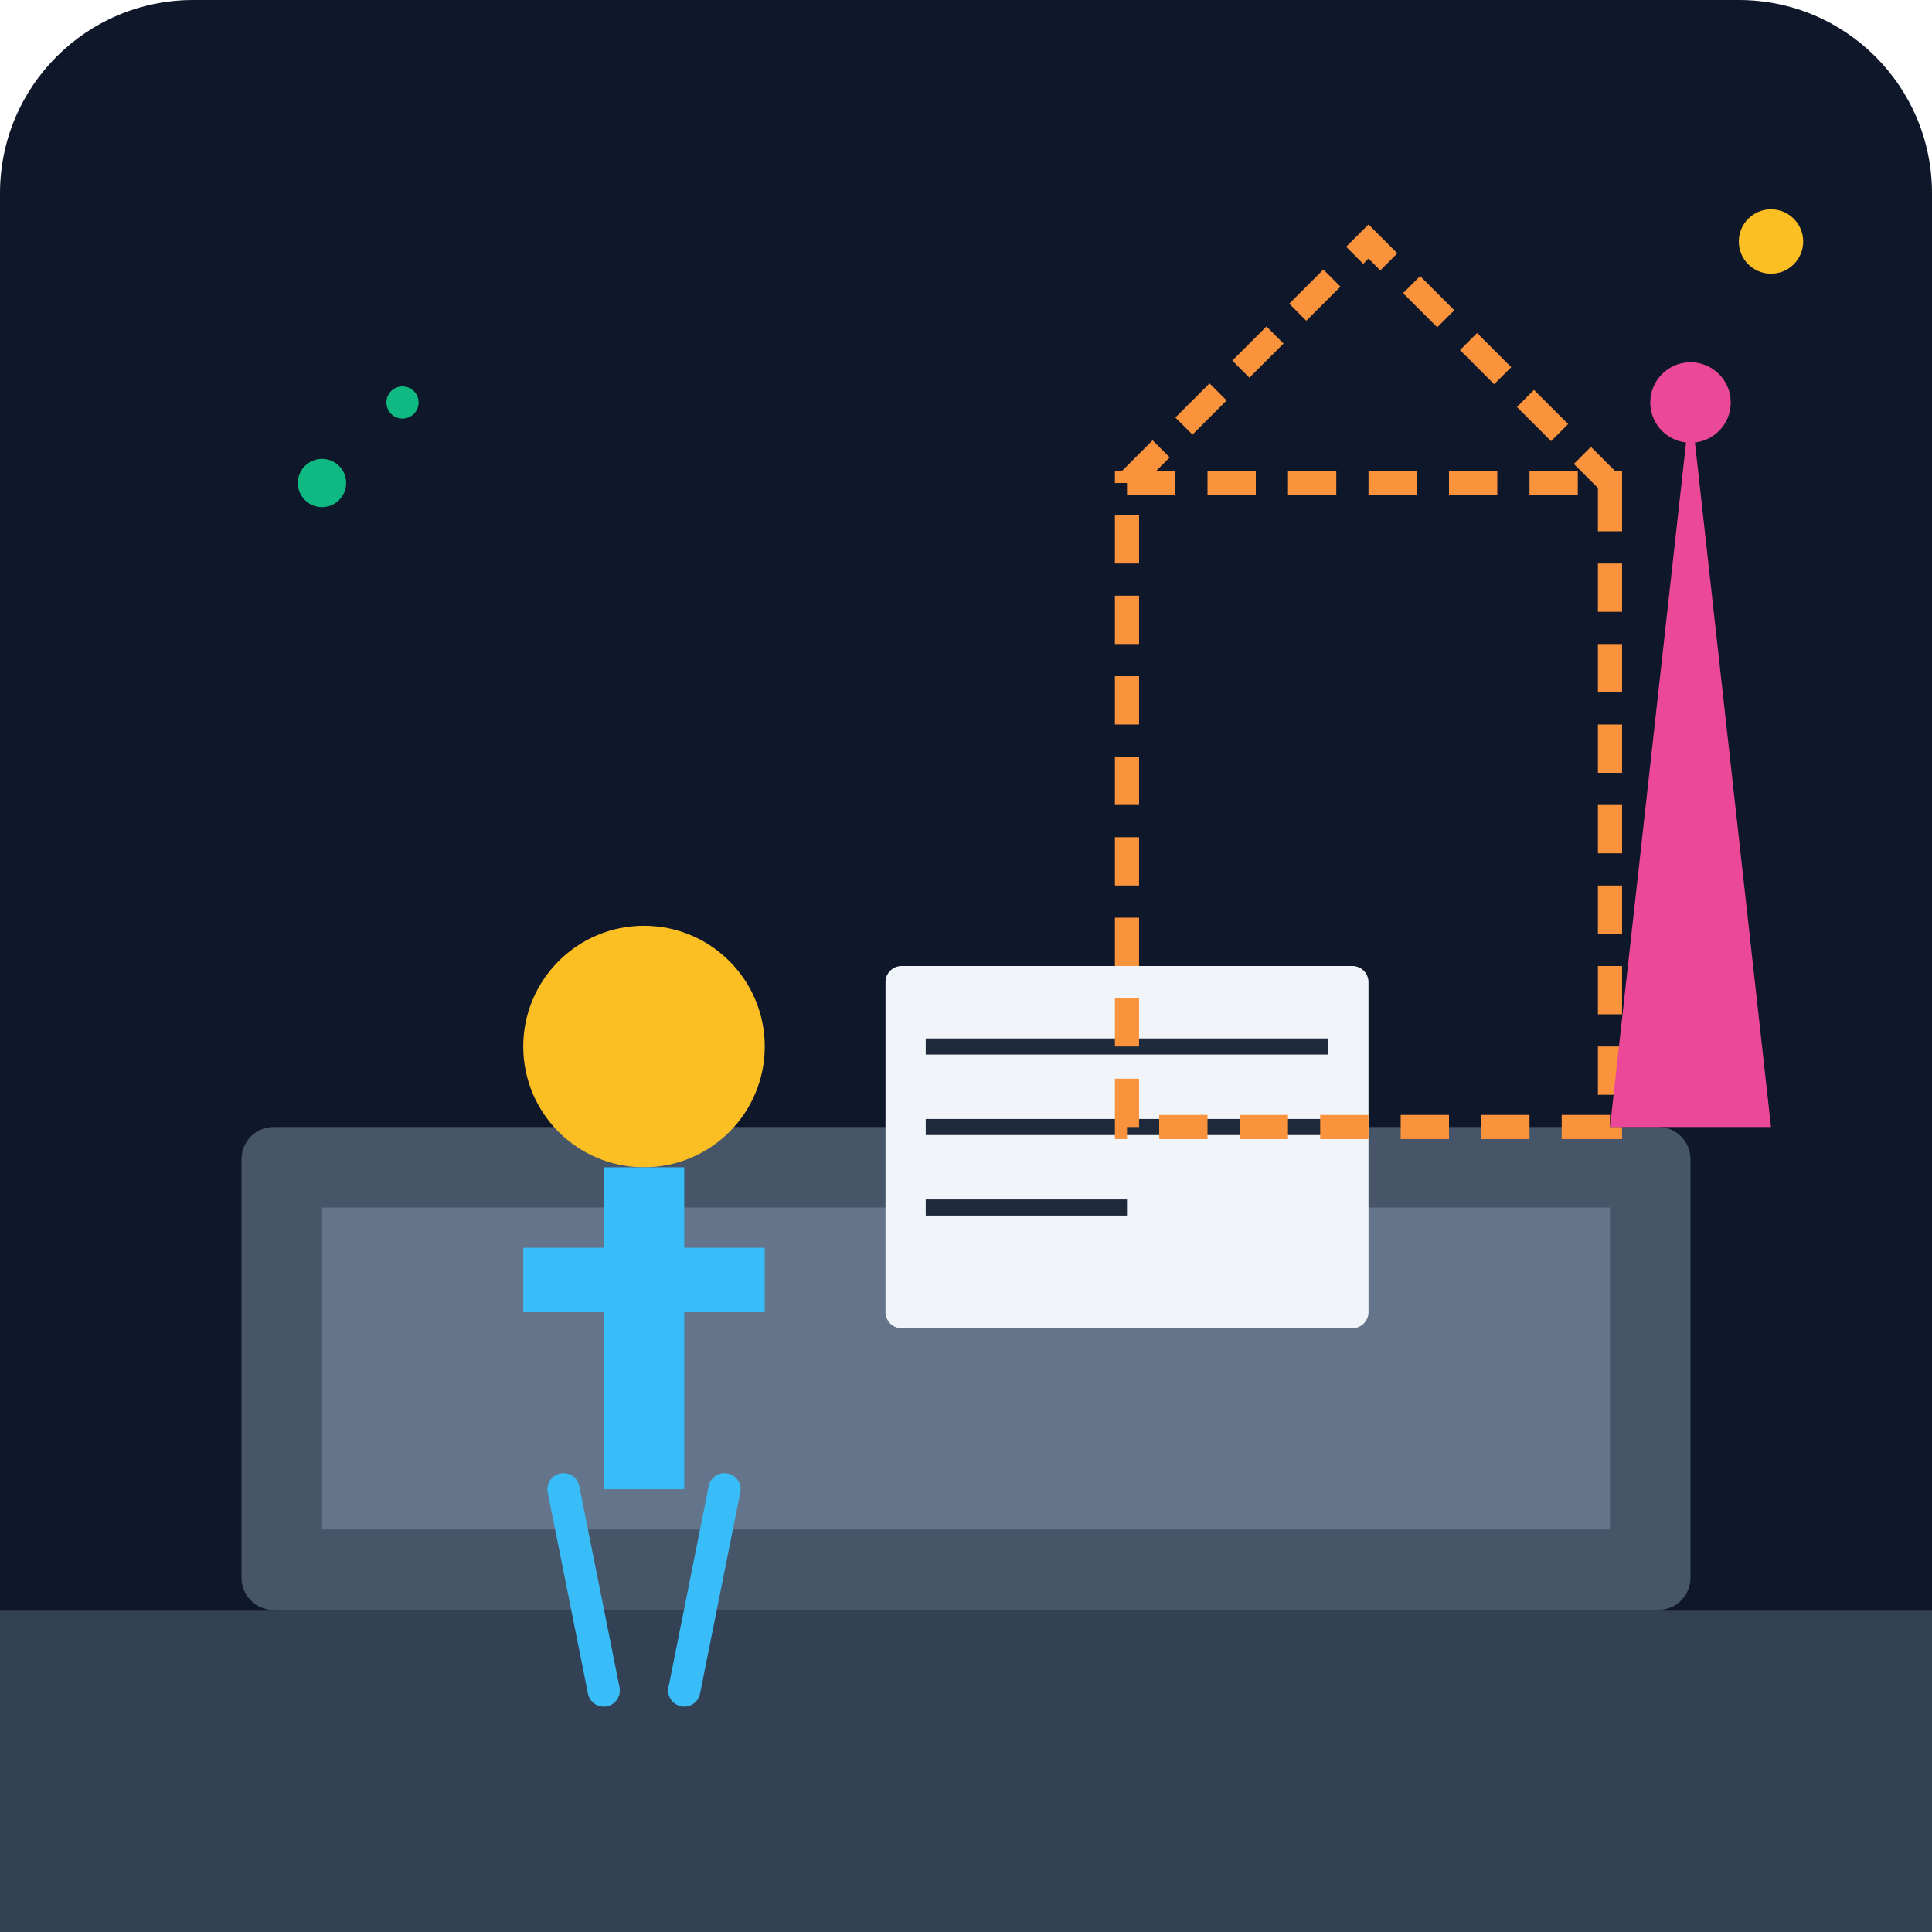
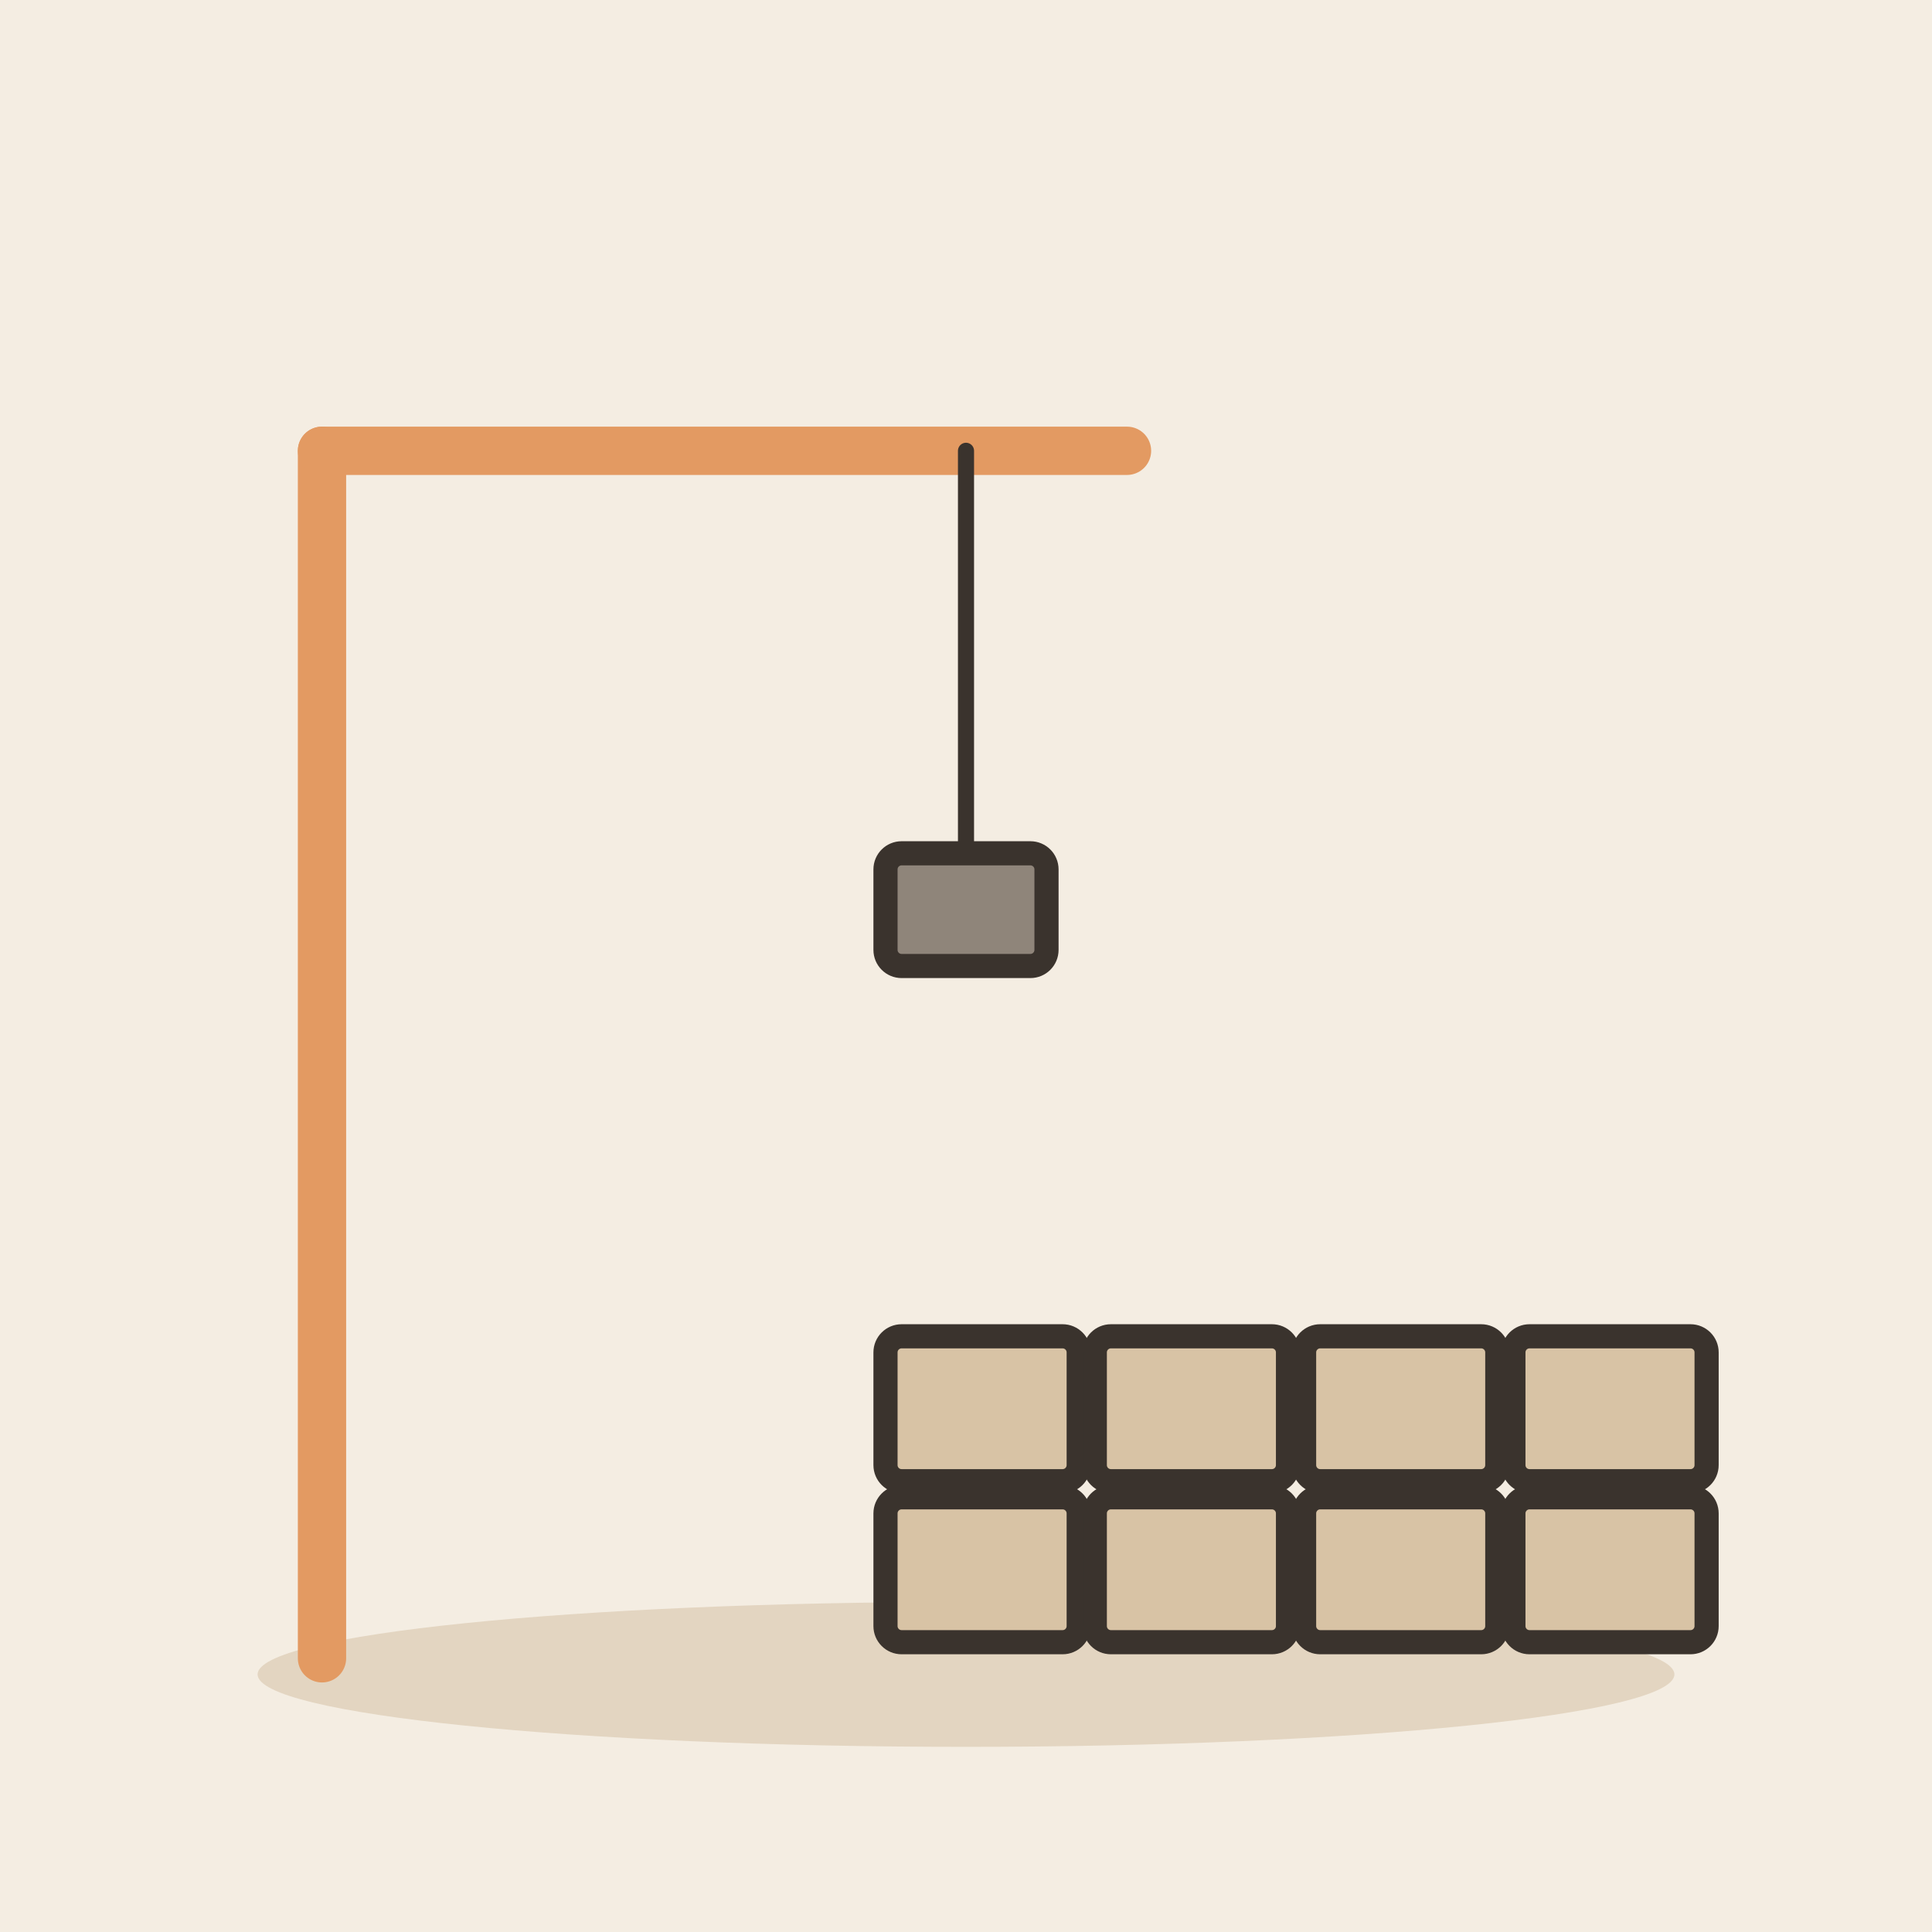
- <svg xmlns="http://www.w3.org/2000/svg" viewBox="0 0 240 240">
-   <defs>
-     <linearGradient id="bgGrad" x1="0" y1="0" x2="0" y2="240">
-       <stop offset="0%" stop-color="#0f172a" />
-       <stop offset="100%" stop-color="#1e293b" />
-     </linearGradient>
-   </defs>
-   <rect width="240" height="240" rx="24" fill="url(#bgGrad)" />
-   <path d="M0 200 L240 200 L240 240 L0 240 Z" fill="#334155" />
-   <rect x="30" y="140" width="180" height="60" rx="4" fill="#475569" />
-   <rect x="40" y="150" width="160" height="40" fill="#64748b" />
-   <g transform="translate(60, 110)">
-     <circle cx="20" cy="20" r="15" fill="#fbbf24" />
-     <rect x="15" y="35" width="10" height="40" fill="#38bdf8" />
-     <rect x="5" y="45" width="30" height="8" fill="#38bdf8" />
-     <path d="M10 75 L15 100 M30 75 L25 100" stroke="#38bdf8" stroke-width="4" stroke-linecap="round" />
+ <svg xmlns="http://www.w3.org/2000/svg" viewBox="0 0 240 240" data-style="editorial">
+   <rect width="240" height="240" fill="#F4EDE2" />
+   <ellipse cx="120" cy="208" rx="88" ry="9" fill="#E3D5C1" />
+   <g transform="translate(40 206)">
+     <path d="M0 0L0 -150" stroke="#E39A62" stroke-width="6" stroke-linecap="round" fill="none" />
+     <path d="M0 -150L100 -150" stroke="#E39A62" stroke-width="6" stroke-linecap="round" fill="none" />
+     <path d="M80 -150L80 -100" stroke="#3A332D" stroke-width="2" stroke-linecap="round" fill="none" />
+     <rect x="70" y="-100" width="20" height="14" rx="2" fill="#8F857A" stroke="#3A332D" stroke-width="3" stroke-linecap="round" stroke-linejoin="round" />
  </g>
-   <rect x="110" y="120" width="60" height="45" fill="#f1f5f9" rx="2" />
-   <path d="M115 130 L165 130 M115 140 L165 140 M115 150 L140 150" stroke="#1e293b" stroke-width="2" />
-   <path d="M140 60 L200 60 L200 140 L140 140 Z" fill="none" stroke="#fb923c" stroke-width="3" stroke-dasharray="6 4" />
-   <path d="M140 60 L170 30 L200 60" fill="none" stroke="#fb923c" stroke-width="3" stroke-dasharray="6 4" />
-   <path d="M200 140 L220 140 L210 50 Z" fill="#ec4899" />
-   <circle cx="210" cy="50" r="5" fill="#ec4899" />
-   <circle cx="40" cy="60" r="3" fill="#10b981" />
-   <circle cx="50" cy="50" r="2" fill="#10b981" />
-   <circle cx="220" cy="30" r="4" fill="#fbbf24" />
+   <g transform="translate(160 206)">
+     <rect x="-50" y="-20" width="24" height="18" rx="2" fill="#D8C3A5" stroke="#3A332D" stroke-width="3" stroke-linecap="round" stroke-linejoin="round" />
+     <rect x="-24" y="-20" width="24" height="18" rx="2" fill="#D8C3A5" stroke="#3A332D" stroke-width="3" stroke-linecap="round" stroke-linejoin="round" />
+     <rect x="2" y="-20" width="24" height="18" rx="2" fill="#D8C3A5" stroke="#3A332D" stroke-width="3" stroke-linecap="round" stroke-linejoin="round" />
+     <rect x="28" y="-20" width="24" height="18" rx="2" fill="#D8C3A5" stroke="#3A332D" stroke-width="3" stroke-linecap="round" stroke-linejoin="round" />
+     <rect x="-50" y="-40" width="24" height="18" rx="2" fill="#D8C3A5" stroke="#3A332D" stroke-width="3" stroke-linecap="round" stroke-linejoin="round" />
+     <rect x="-24" y="-40" width="24" height="18" rx="2" fill="#D8C3A5" stroke="#3A332D" stroke-width="3" stroke-linecap="round" stroke-linejoin="round" />
+     <rect x="2" y="-40" width="24" height="18" rx="2" fill="#D8C3A5" stroke="#3A332D" stroke-width="3" stroke-linecap="round" stroke-linejoin="round" />
+     <rect x="28" y="-40" width="24" height="18" rx="2" fill="#D8C3A5" stroke="#3A332D" stroke-width="3" stroke-linecap="round" stroke-linejoin="round" />
+   </g>
</svg>
